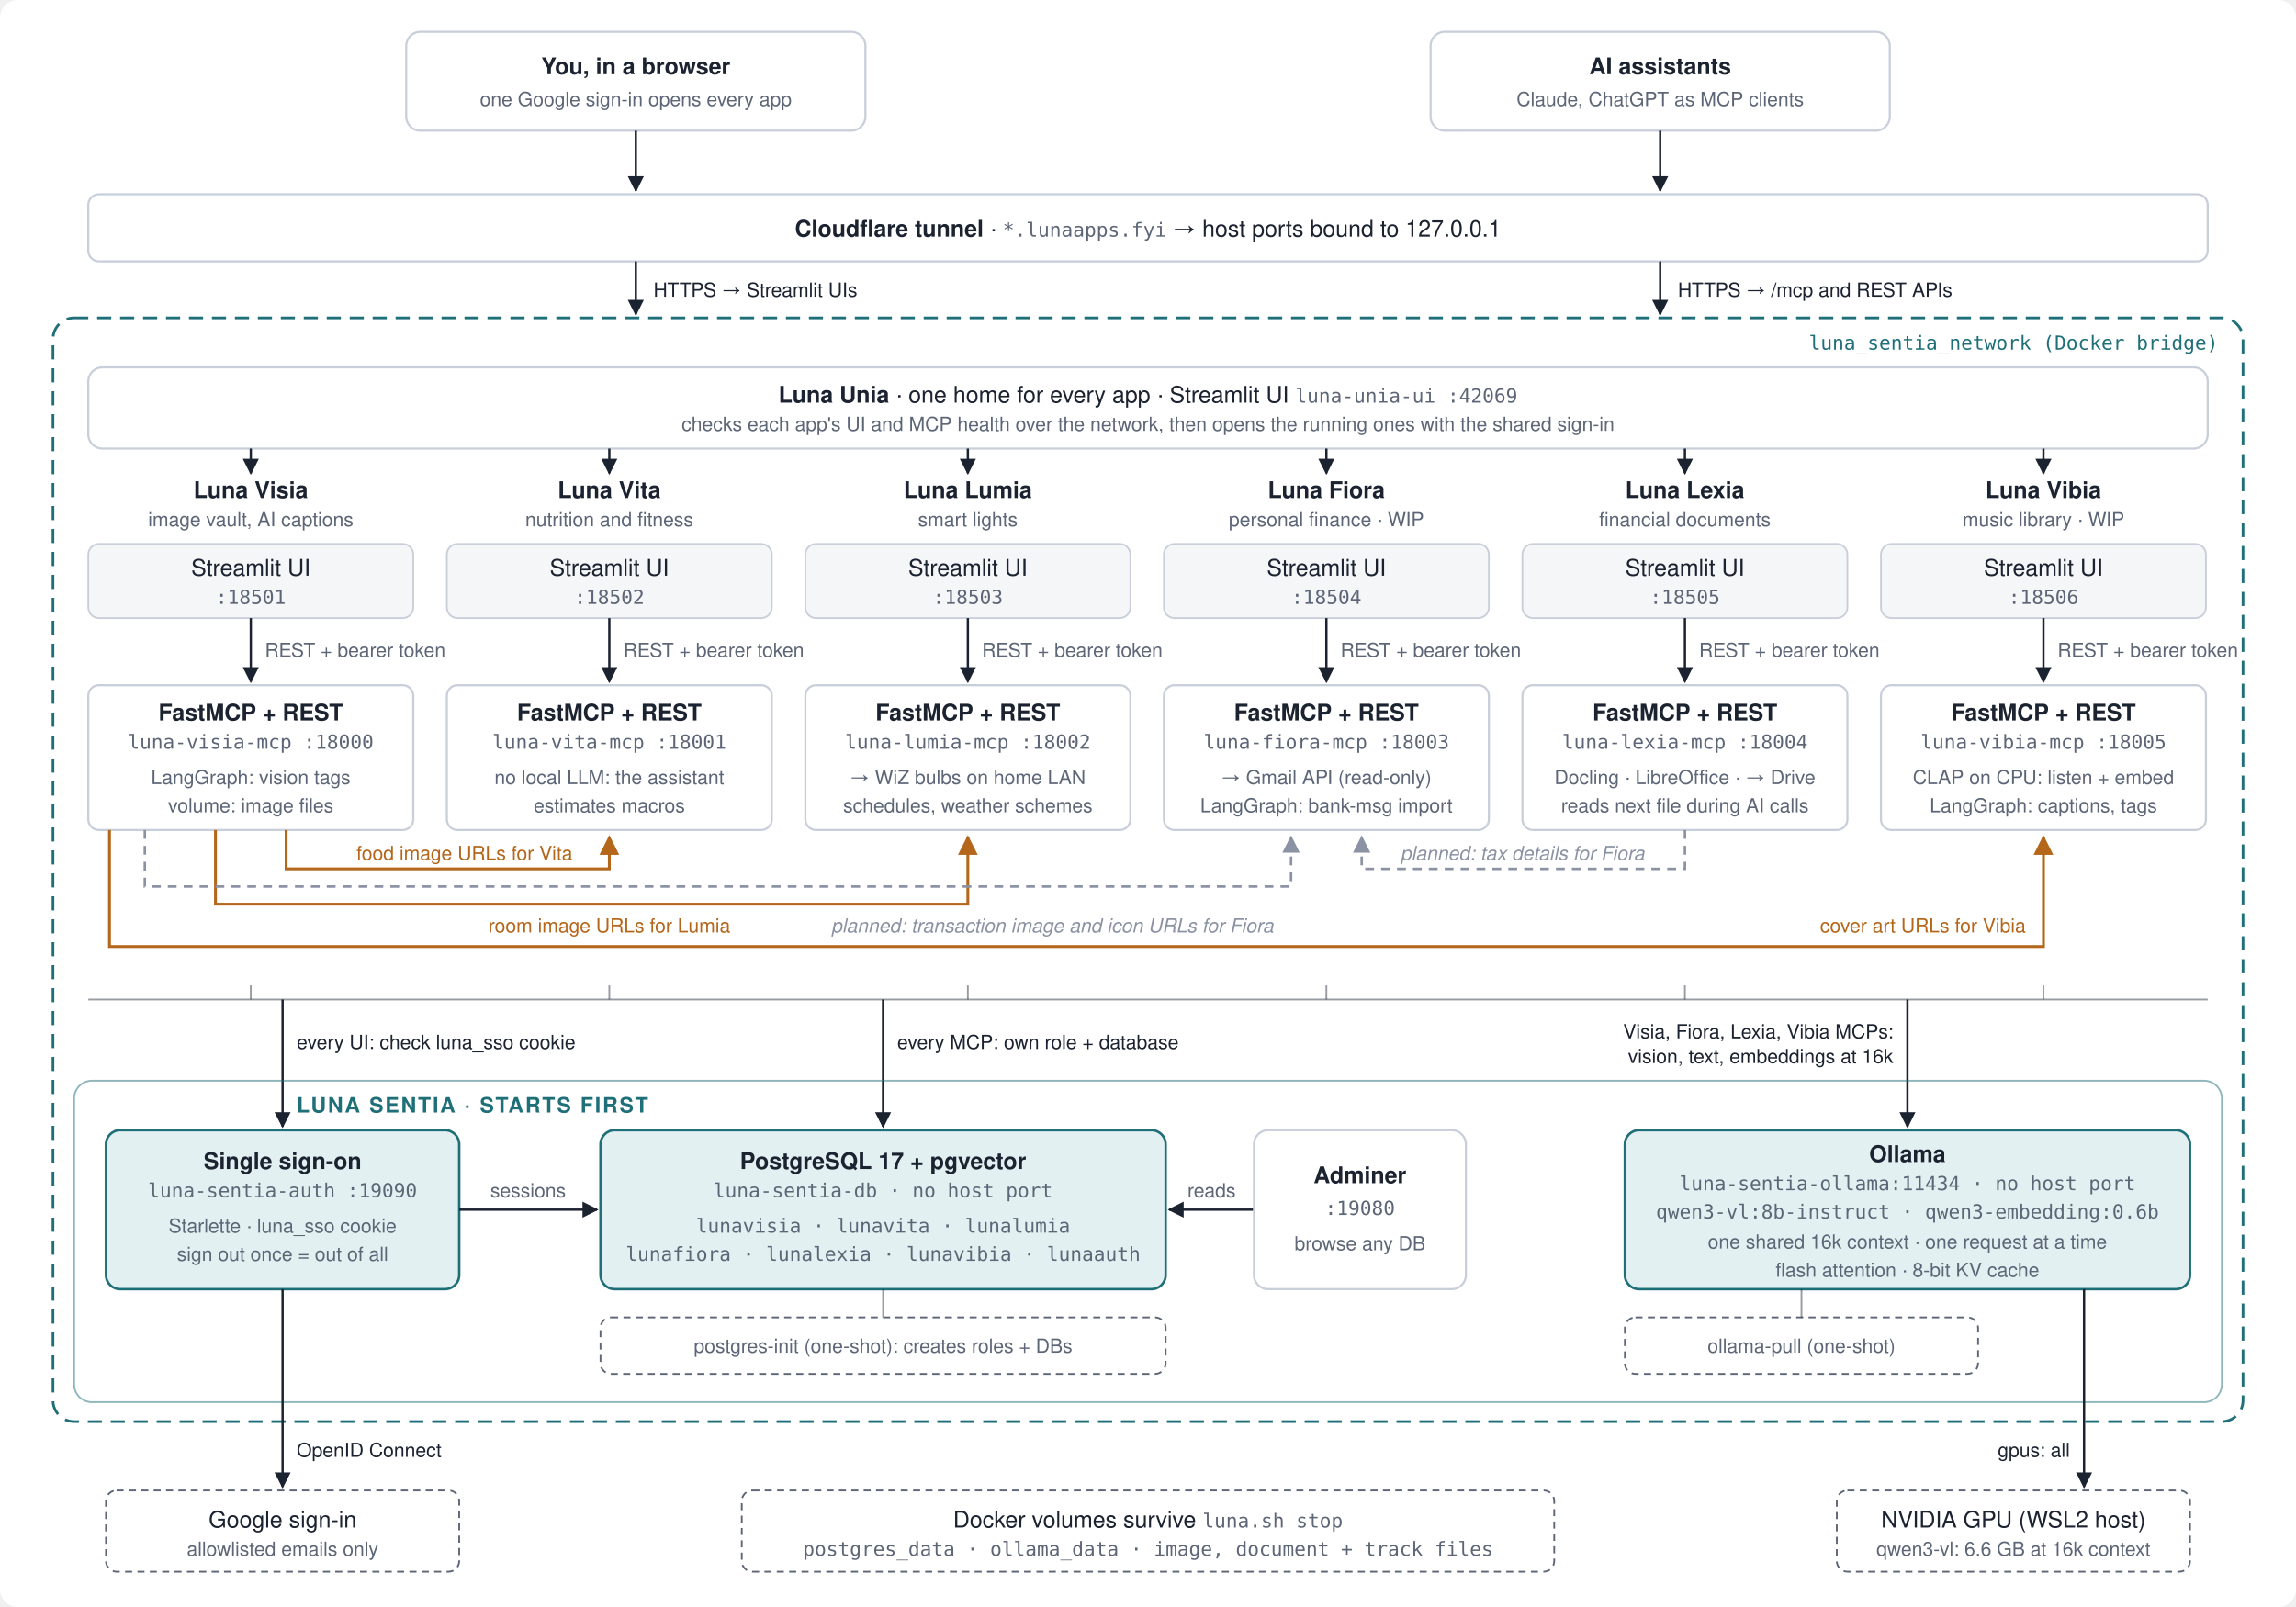
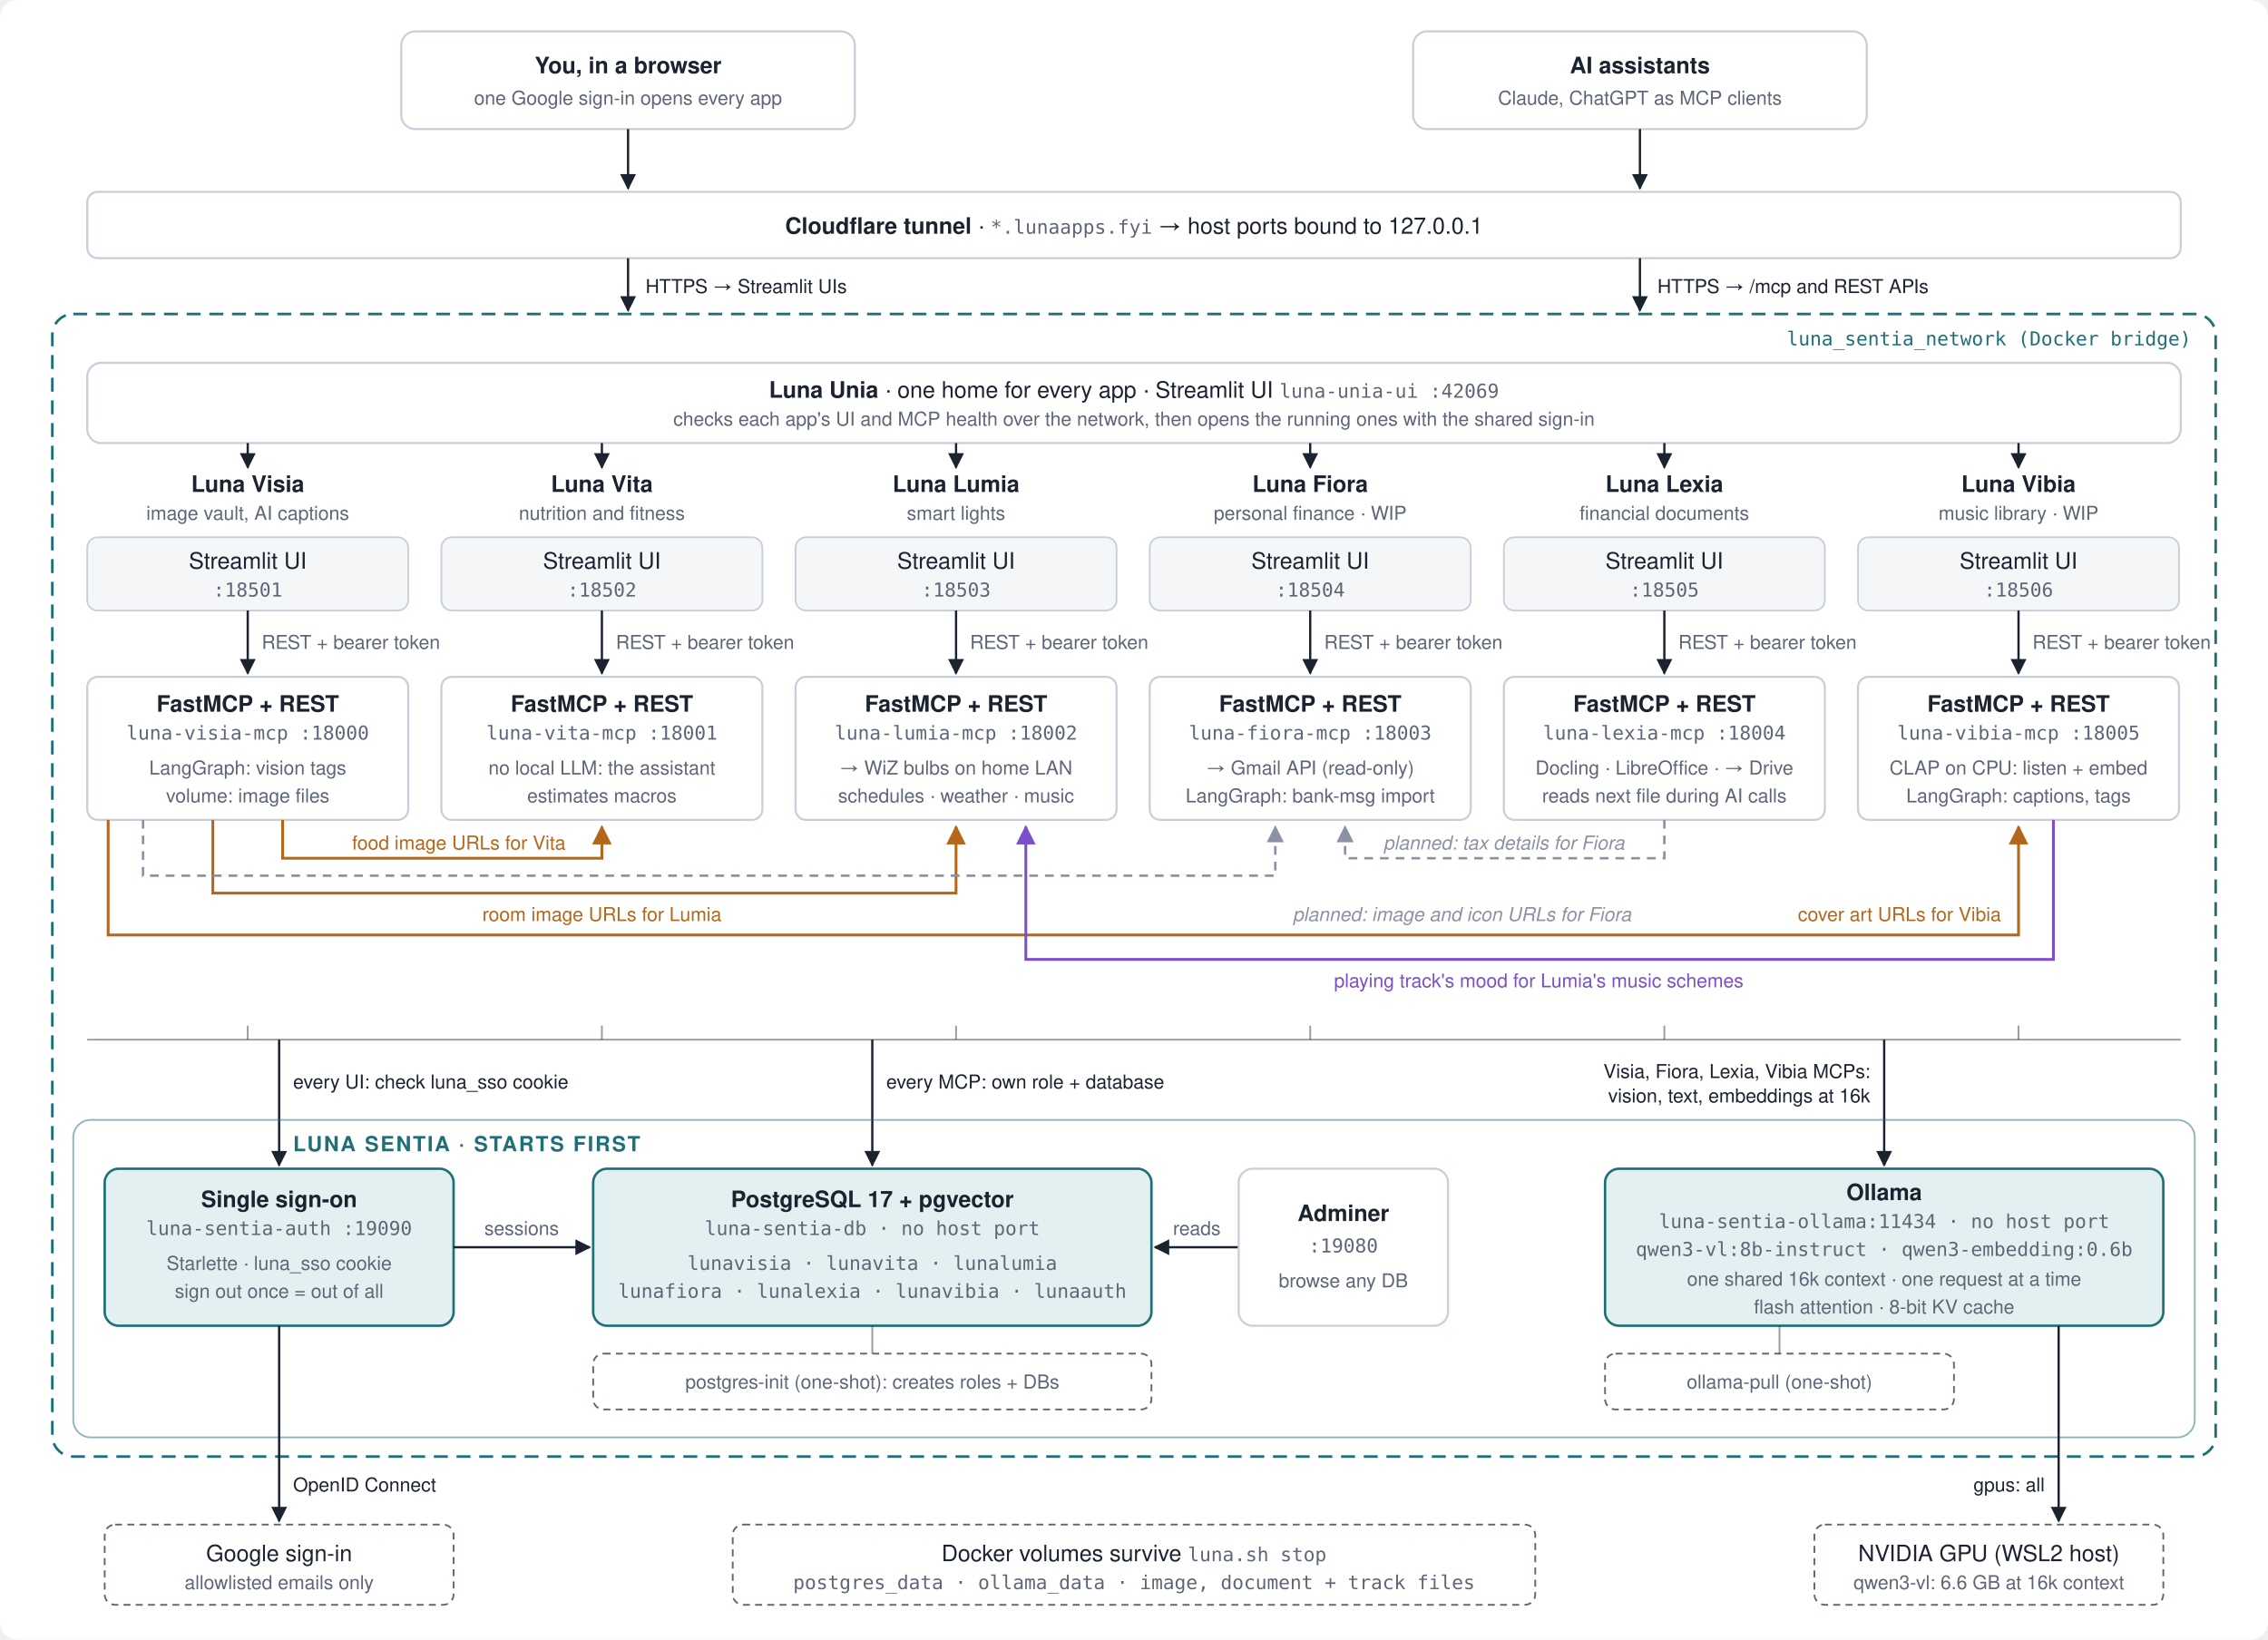
- <svg xmlns="http://www.w3.org/2000/svg" viewBox="0 0 1300 910" width="1300" height="910" role="img" aria-label="Clients reach six Luna apps through a Cloudflare tunnel. Luna Unia, one home page, checks which Luna apps are running and opens each one with the shared sign-in. Every app runs a Streamlit UI and a FastMCP service on the shared luna_sentia_network, and relies on Luna Sentia for sign-on, PostgreSQL and Ollama. Every app asks Ollama for the same 16k context, so they share one loaded copy of Qwen3-VL.">
+ <svg xmlns="http://www.w3.org/2000/svg" viewBox="0 0 1300 940" width="1300" height="940" role="img" aria-label="Clients reach six Luna apps through a Cloudflare tunnel. Luna Unia, one home page, checks which Luna apps are running and opens each one with the shared sign-in. Every app runs a Streamlit UI and a FastMCP service on the shared luna_sentia_network, and relies on Luna Sentia for sign-on, PostgreSQL and Ollama. Luna Vibia tells Luna Lumia the mood of the playing track for its music schemes. Every app asks Ollama for the same 16k context, so they share one loaded copy of Qwen3-VL.">
  <style>
svg{font-family:-apple-system,"Segoe UI",Helvetica,Arial,sans-serif}
.b{font-weight:600}.m{font-family:ui-monospace,SFMono-Regular,Menlo,Consolas,monospace;font-size:11px}
.bg{fill:#ffffff}.hc{fill:#1b2230}.hl{fill:#b4661a}.hp{fill:#8a92a3}
.box{fill:#ffffff;stroke:#c9cfda;stroke-width:1.2}.app{fill:#f5f6f8;stroke:#c9cfda}
.core{fill:#e3f0f1;stroke:#1f6f78;stroke-width:1.4}.ext{fill:none;stroke:#5d6677;stroke-dasharray:4 3}
.net{fill:none;stroke:#1f6f78;stroke-width:1.5;stroke-dasharray:8 5}.zone{fill:none;stroke:#1f6f78;stroke-opacity:.5}
.arrow{stroke:#1b2230;stroke-width:1.3;fill:none}.rule,.rule line{stroke:#1b2230;stroke-opacity:.45}
.xlink{stroke:#b4661a;stroke-width:1.6;fill:none}.plan{stroke:#8a92a3;stroke-width:1.4;fill:none;stroke-dasharray:5 4}
+ .mlink{stroke:#7b4fc9;stroke-width:1.6;fill:none}.hm{fill:#7b4fc9}.lm{fill:#7b4fc9;font-size:11px;font-weight:500}
.t{fill:#1b2230;font-size:13px}.s{fill:#5d6677;font-size:11px}.m{fill:#5d6677}.mc{fill:#1f6f78}
.lbl{fill:#1b2230;font-size:11px}.lk{fill:#b4661a;font-size:11px;font-weight:500}.pl{fill:#8a92a3;font-size:11px;font-style:italic}
.ct{fill:#1f6f78;font-size:12px;font-weight:600;letter-spacing:.08em}
@media (prefers-color-scheme:dark){
.bg{fill:#1a2029}.hc{fill:#e4e8ef}.hl{fill:#e3a35f}.hp{fill:#78819a}
.box{fill:#1a2029;stroke:#343d4b;stroke-width:1.2}.app{fill:#11151c;stroke:#343d4b}
.core{fill:#17303a;stroke:#5fb8c1;stroke-width:1.4}.ext{fill:none;stroke:#98a2b3;stroke-dasharray:4 3}
.net{fill:none;stroke:#5fb8c1;stroke-width:1.5;stroke-dasharray:8 5}.zone{fill:none;stroke:#5fb8c1;stroke-opacity:.5}
.arrow{stroke:#e4e8ef;stroke-width:1.3;fill:none}.rule,.rule line{stroke:#e4e8ef;stroke-opacity:.45}
.xlink{stroke:#e3a35f;stroke-width:1.6;fill:none}.plan{stroke:#78819a;stroke-width:1.4;fill:none;stroke-dasharray:5 4}
+ .mlink{stroke:#b394f0;stroke-width:1.6;fill:none}.hm{fill:#b394f0}.lm{fill:#b394f0;font-size:11px;font-weight:500}
.t{fill:#e4e8ef;font-size:13px}.s{fill:#98a2b3;font-size:11px}.m{fill:#98a2b3}.mc{fill:#5fb8c1}
.lbl{fill:#e4e8ef;font-size:11px}.lk{fill:#e3a35f;font-size:11px;font-weight:500}.pl{fill:#78819a;font-size:11px;font-style:italic}
.ct{fill:#5fb8c1;font-size:12px;font-weight:600;letter-spacing:.08em}
}
</style>
-   <rect class="bg" x="0" y="0" width="1300" height="910" rx="10" />
+   <rect class="bg" x="0" y="0" width="1300" height="940" rx="10" />
  <defs>
    <marker id="ah" viewBox="0 0 10 10" refX="9" refY="5" markerWidth="7" markerHeight="7" orient="auto-start-reverse">
      <path d="M0,0 L10,5 L0,10 z" class="hc" />
    </marker>
    <marker id="ahl" viewBox="0 0 10 10" refX="9" refY="5" markerWidth="7" markerHeight="7" orient="auto-start-reverse">
      <path d="M0,0 L10,5 L0,10 z" class="hl" />
    </marker>
    <marker id="ahp" viewBox="0 0 10 10" refX="9" refY="5" markerWidth="7" markerHeight="7" orient="auto-start-reverse">
      <path d="M0,0 L10,5 L0,10 z" class="hp" />
+     </marker>
+     <marker id="ahm" viewBox="0 0 10 10" refX="9" refY="5" markerWidth="7" markerHeight="7" orient="auto-start-reverse">
+       <path d="M0,0 L10,5 L0,10 z" class="hm" />
    </marker>
  </defs>
  <rect class="box" x="230" y="18" width="260" height="56" rx="8" />
  <text class="t b" x="360" y="42" text-anchor="middle">You, in a browser</text>
  <text class="s" x="360" y="60" text-anchor="middle">one Google sign-in opens every app</text>
  <rect class="box" x="810" y="18" width="260" height="56" rx="8" />
  <text class="t b" x="940" y="42" text-anchor="middle">AI assistants</text>
  <text class="s" x="940" y="60" text-anchor="middle">Claude, ChatGPT as MCP clients</text>
  <line class="arrow" x1="360" y1="74" x2="360" y2="108" marker-end="url(#ah)" />
  <line class="arrow" x1="940" y1="74" x2="940" y2="108" marker-end="url(#ah)" />
  <rect class="box" x="50" y="110" width="1200" height="38" rx="6" />
  <text class="t" x="650" y="134" text-anchor="middle">
    <tspan class="b">Cloudflare tunnel</tspan> · <tspan class="m">*.lunaapps.fyi</tspan> → host ports bound to 127.0.0.1</text>
  <line class="arrow" x1="360" y1="148" x2="360" y2="178" marker-end="url(#ah)" />
  <text class="lbl" x="370" y="168">HTTPS → Streamlit UIs</text>
  <line class="arrow" x1="940" y1="148" x2="940" y2="178" marker-end="url(#ah)" />
  <text class="lbl" x="950" y="168">HTTPS → /mcp and REST APIs</text>
-   <rect class="net" x="30" y="180" width="1240" height="625" rx="12" />
+   <rect class="net" x="30" y="180" width="1240" height="655" rx="12" />
  <text class="m mc" x="1256" y="198" text-anchor="end">luna_sentia_network (Docker bridge)</text>
  <rect class="box" x="50" y="208" width="1200" height="46" rx="8" />
  <text class="t" x="650" y="228" text-anchor="middle">
    <tspan class="b">Luna Unia</tspan> · one home for every app · Streamlit UI <tspan class="m">luna-unia-ui :42069</tspan>
  </text>
  <text class="s" x="650" y="244" text-anchor="middle">checks each app's UI and MCP health over the network, then opens the running ones with the shared sign-in</text>
  <g>
    <line class="arrow" x1="142" y1="254" x2="142" y2="268" marker-end="url(#ah)" />
    <line class="arrow" x1="345" y1="254" x2="345" y2="268" marker-end="url(#ah)" />
    <line class="arrow" x1="548" y1="254" x2="548" y2="268" marker-end="url(#ah)" />
    <line class="arrow" x1="751" y1="254" x2="751" y2="268" marker-end="url(#ah)" />
    <line class="arrow" x1="954" y1="254" x2="954" y2="268" marker-end="url(#ah)" />
    <line class="arrow" x1="1157" y1="254" x2="1157" y2="268" marker-end="url(#ah)" />
  </g>
  <g>
    <text class="t b" x="142" y="282" text-anchor="middle">Luna Visia</text>
    <text class="s" x="142" y="298" text-anchor="middle">image vault, AI captions</text>
    <text class="t b" x="345" y="282" text-anchor="middle">Luna Vita</text>
    <text class="s" x="345" y="298" text-anchor="middle">nutrition and fitness</text>
    <text class="t b" x="548" y="282" text-anchor="middle">Luna Lumia</text>
    <text class="s" x="548" y="298" text-anchor="middle">smart lights</text>
    <text class="t b" x="751" y="282" text-anchor="middle">Luna Fiora</text>
    <text class="s" x="751" y="298" text-anchor="middle">personal finance · WIP</text>
    <text class="t b" x="954" y="282" text-anchor="middle">Luna Lexia</text>
    <text class="s" x="954" y="298" text-anchor="middle">financial documents</text>
    <text class="t b" x="1157" y="282" text-anchor="middle">Luna Vibia</text>
    <text class="s" x="1157" y="298" text-anchor="middle">music library · WIP</text>
  </g>
  <g>
    <rect class="app" x="50" y="308" width="184" height="42" rx="6" />
    <rect class="app" x="253" y="308" width="184" height="42" rx="6" />
    <rect class="app" x="456" y="308" width="184" height="42" rx="6" />
    <rect class="app" x="659" y="308" width="184" height="42" rx="6" />
    <rect class="app" x="862" y="308" width="184" height="42" rx="6" />
    <rect class="app" x="1065" y="308" width="184" height="42" rx="6" />
    <text class="t" x="142" y="326" text-anchor="middle">Streamlit UI</text>
    <text class="m" x="142" y="342" text-anchor="middle">:18501</text>
    <text class="t" x="345" y="326" text-anchor="middle">Streamlit UI</text>
    <text class="m" x="345" y="342" text-anchor="middle">:18502</text>
    <text class="t" x="548" y="326" text-anchor="middle">Streamlit UI</text>
    <text class="m" x="548" y="342" text-anchor="middle">:18503</text>
    <text class="t" x="751" y="326" text-anchor="middle">Streamlit UI</text>
    <text class="m" x="751" y="342" text-anchor="middle">:18504</text>
    <text class="t" x="954" y="326" text-anchor="middle">Streamlit UI</text>
    <text class="m" x="954" y="342" text-anchor="middle">:18505</text>
    <text class="t" x="1157" y="326" text-anchor="middle">Streamlit UI</text>
    <text class="m" x="1157" y="342" text-anchor="middle">:18506</text>
  </g>
  <g>
    <line class="arrow" x1="142" y1="350" x2="142" y2="386" marker-end="url(#ah)" />
    <line class="arrow" x1="345" y1="350" x2="345" y2="386" marker-end="url(#ah)" />
    <line class="arrow" x1="548" y1="350" x2="548" y2="386" marker-end="url(#ah)" />
    <line class="arrow" x1="751" y1="350" x2="751" y2="386" marker-end="url(#ah)" />
    <line class="arrow" x1="954" y1="350" x2="954" y2="386" marker-end="url(#ah)" />
    <line class="arrow" x1="1157" y1="350" x2="1157" y2="386" marker-end="url(#ah)" />
    <text class="s" x="150" y="372">REST + bearer token</text>
    <text class="s" x="353" y="372">REST + bearer token</text>
    <text class="s" x="556" y="372">REST + bearer token</text>
    <text class="s" x="759" y="372">REST + bearer token</text>
    <text class="s" x="962" y="372">REST + bearer token</text>
    <text class="s" x="1165" y="372">REST + bearer token</text>
  </g>
  <g>
    <rect class="box" x="50" y="388" width="184" height="82" rx="6" />
    <rect class="box" x="253" y="388" width="184" height="82" rx="6" />
    <rect class="box" x="456" y="388" width="184" height="82" rx="6" />
    <rect class="box" x="659" y="388" width="184" height="82" rx="6" />
    <rect class="box" x="862" y="388" width="184" height="82" rx="6" />
    <rect class="box" x="1065" y="388" width="184" height="82" rx="6" />
    <text class="t b" x="142" y="408" text-anchor="middle">FastMCP + REST</text>
    <text class="m" x="142" y="424" text-anchor="middle">luna-visia-mcp :18000</text>
    <text class="s" x="142" y="444" text-anchor="middle">LangGraph: vision tags</text>
    <text class="s" x="142" y="460" text-anchor="middle">volume: image files</text>
    <text class="t b" x="345" y="408" text-anchor="middle">FastMCP + REST</text>
    <text class="m" x="345" y="424" text-anchor="middle">luna-vita-mcp :18001</text>
    <text class="s" x="345" y="444" text-anchor="middle">no local LLM: the assistant</text>
    <text class="s" x="345" y="460" text-anchor="middle">estimates macros</text>
    <text class="t b" x="548" y="408" text-anchor="middle">FastMCP + REST</text>
    <text class="m" x="548" y="424" text-anchor="middle">luna-lumia-mcp :18002</text>
    <text class="s" x="548" y="444" text-anchor="middle">→ WiZ bulbs on home LAN</text>
-     <text class="s" x="548" y="460" text-anchor="middle">schedules, weather schemes</text>
+     <text class="s" x="548" y="460" text-anchor="middle">schedules · weather · music</text>
    <text class="t b" x="751" y="408" text-anchor="middle">FastMCP + REST</text>
    <text class="m" x="751" y="424" text-anchor="middle">luna-fiora-mcp :18003</text>
    <text class="s" x="751" y="444" text-anchor="middle">→ Gmail API (read-only)</text>
    <text class="s" x="751" y="460" text-anchor="middle">LangGraph: bank-msg import</text>
    <text class="t b" x="954" y="408" text-anchor="middle">FastMCP + REST</text>
    <text class="m" x="954" y="424" text-anchor="middle">luna-lexia-mcp :18004</text>
    <text class="s" x="954" y="444" text-anchor="middle">Docling · LibreOffice · → Drive</text>
    <text class="s" x="954" y="460" text-anchor="middle">reads next file during AI calls</text>
    <text class="t b" x="1157" y="408" text-anchor="middle">FastMCP + REST</text>
    <text class="m" x="1157" y="424" text-anchor="middle">luna-vibia-mcp :18005</text>
    <text class="s" x="1157" y="444" text-anchor="middle">CLAP on CPU: listen + embed</text>
    <text class="s" x="1157" y="460" text-anchor="middle">LangGraph: captions, tags</text>
  </g>
  <polyline class="xlink" points="162,470 162,492 345,492 345,474" marker-end="url(#ahl)" />
  <text class="lk" x="263" y="487" text-anchor="middle">food image URLs for Vita</text>
  <polyline class="xlink" points="122,470 122,512 548,512 548,474" marker-end="url(#ahl)" />
  <text class="lk" x="345" y="528" text-anchor="middle">room image URLs for Lumia</text>
  <polyline class="plan" points="954,470 954,492 771,492 771,474" marker-end="url(#ahp)" />
  <text class="pl" x="862" y="487" text-anchor="middle">planned: tax details for Fiora</text>
  <polyline class="plan" points="82,470 82,502 731,502 731,474" marker-end="url(#ahp)" />
-   <text class="pl" x="721" y="528" text-anchor="end">planned: transaction image and icon URLs for Fiora</text>
+   <text class="pl" x="741" y="528">planned: image and icon URLs for Fiora</text>
  <polyline class="xlink" points="62,470 62,536 1157,536 1157,474" marker-end="url(#ahl)" />
  <text class="lk" x="1147" y="528" text-anchor="end">cover art URLs for Vibia</text>
-   <line x1="50" y1="566" x2="1250" y2="566" class="rule" stroke-opacity=".45" />
-   <g class="rule" stroke-opacity=".45">
-     <line x1="142" y1="558" x2="142" y2="566" />
-     <line x1="345" y1="558" x2="345" y2="566" />
-     <line x1="548" y1="558" x2="548" y2="566" />
-     <line x1="751" y1="558" x2="751" y2="566" />
-     <line x1="954" y1="558" x2="954" y2="566" />
-     <line x1="1157" y1="558" x2="1157" y2="566" />
-   </g>
-   <line class="arrow" x1="160" y1="566" x2="160" y2="638" marker-end="url(#ah)" />
-   <text class="lbl" x="168" y="594">every UI: check luna_sso cookie</text>
-   <line class="arrow" x1="500" y1="566" x2="500" y2="638" marker-end="url(#ah)" />
-   <text class="lbl" x="508" y="594">every MCP: own role + database</text>
-   <line class="arrow" x1="1080" y1="566" x2="1080" y2="638" marker-end="url(#ah)" />
-   <text class="lbl" x="1072" y="588" text-anchor="end">Visia, Fiora, Lexia, Vibia MCPs:</text>
-   <text class="lbl" x="1072" y="602" text-anchor="end">vision, text, embeddings at 16k</text>
-   <rect class="zone" x="42" y="612" width="1216" height="182" rx="10" />
-   <text class="ct" x="168" y="630">LUNA SENTIA · STARTS FIRST</text>
-   <rect class="core" x="60" y="640" width="200" height="90" rx="8" />
-   <text class="t b" x="160" y="662" text-anchor="middle">Single sign-on</text>
-   <text class="m" x="160" y="678" text-anchor="middle">luna-sentia-auth :19090</text>
-   <text class="s" x="160" y="698" text-anchor="middle">Starlette · luna_sso cookie</text>
-   <text class="s" x="160" y="714" text-anchor="middle">sign out once = out of all</text>
-   <line class="arrow" x1="260" y1="685" x2="338" y2="685" marker-end="url(#ah)" />
-   <text class="s" x="299" y="678" text-anchor="middle">sessions</text>
-   <rect class="core" x="340" y="640" width="320" height="90" rx="8" />
-   <text class="t b" x="500" y="662" text-anchor="middle">PostgreSQL 17 + pgvector</text>
-   <text class="m" x="500" y="678" text-anchor="middle">luna-sentia-db · no host port</text>
-   <text class="m" x="500" y="698" text-anchor="middle">lunavisia · lunavita · lunalumia</text>
-   <text class="m" x="500" y="714" text-anchor="middle">lunafiora · lunalexia · lunavibia · lunaauth</text>
-   <line class="arrow" x1="710" y1="685" x2="662" y2="685" marker-end="url(#ah)" />
-   <text class="s" x="686" y="678" text-anchor="middle">reads</text>
-   <rect class="box" x="710" y="640" width="120" height="90" rx="8" />
-   <text class="t b" x="770" y="670" text-anchor="middle">Adminer</text>
-   <text class="m" x="770" y="688" text-anchor="middle">:19080</text>
-   <text class="s" x="770" y="708" text-anchor="middle">browse any DB</text>
-   <rect class="core" x="920" y="640" width="320" height="90" rx="8" />
-   <text class="t b" x="1080" y="658" text-anchor="middle">Ollama</text>
-   <text class="m" x="1080" y="674" text-anchor="middle">luna-sentia-ollama:11434 · no host port</text>
-   <text class="m" x="1080" y="690" text-anchor="middle">qwen3-vl:8b-instruct · qwen3-embedding:0.6b</text>
-   <text class="s" x="1080" y="707" text-anchor="middle">one shared 16k context · one request at a time</text>
-   <text class="s" x="1080" y="723" text-anchor="middle">flash attention · 8-bit KV cache</text>
-   <rect class="ext" x="340" y="746" width="320" height="32" rx="6" />
-   <text class="s" x="500" y="766" text-anchor="middle">postgres-init (one-shot): creates roles + DBs</text>
-   <line x1="500" y1="730" x2="500" y2="746" class="rule" stroke-opacity=".45" />
-   <rect class="ext" x="920" y="746" width="200" height="32" rx="6" />
-   <text class="s" x="1020" y="766" text-anchor="middle">ollama-pull (one-shot)</text>
-   <line x1="1020" y1="730" x2="1020" y2="746" class="rule" stroke-opacity=".45" />
-   <line class="arrow" x1="160" y1="730" x2="160" y2="842" marker-end="url(#ah)" />
-   <text class="lbl" x="168" y="825">OpenID Connect</text>
-   <rect class="ext" x="60" y="844" width="200" height="46" rx="6" />
-   <text class="t" x="160" y="865" text-anchor="middle">Google sign-in</text>
-   <text class="s" x="160" y="881" text-anchor="middle">allowlisted emails only</text>
-   <line class="arrow" x1="1180" y1="730" x2="1180" y2="842" marker-end="url(#ah)" />
-   <text class="lbl" x="1172" y="825" text-anchor="end">gpus: all</text>
-   <rect class="ext" x="1040" y="844" width="200" height="46" rx="6" />
-   <text class="t" x="1140" y="865" text-anchor="middle">NVIDIA GPU (WSL2 host)</text>
-   <text class="s" x="1140" y="881" text-anchor="middle">qwen3-vl: 6.6 GB at 16k context</text>
-   <rect class="ext" x="420" y="844" width="460" height="46" rx="6" />
-   <text class="t" x="650" y="865" text-anchor="middle">Docker volumes survive <tspan class="m">luna.sh stop</tspan>
-   </text>
-   <text class="m" x="650" y="881" text-anchor="middle">postgres_data · ollama_data · image, document + track files</text>
+   <polyline class="mlink" points="1177,470 1177,550 588,550 588,474" marker-end="url(#ahm)" />
+   <text class="lm" x="882" y="566" text-anchor="middle">playing track's mood for Lumia's music schemes</text>
+   <g transform="translate(0,30)">
+     <line x1="50" y1="566" x2="1250" y2="566" class="rule" stroke-opacity=".45" />
+     <g class="rule" stroke-opacity=".45">
+       <line x1="142" y1="558" x2="142" y2="566" />
+       <line x1="345" y1="558" x2="345" y2="566" />
+       <line x1="548" y1="558" x2="548" y2="566" />
+       <line x1="751" y1="558" x2="751" y2="566" />
+       <line x1="954" y1="558" x2="954" y2="566" />
+       <line x1="1157" y1="558" x2="1157" y2="566" />
+     </g>
+     <line class="arrow" x1="160" y1="566" x2="160" y2="638" marker-end="url(#ah)" />
+     <text class="lbl" x="168" y="594">every UI: check luna_sso cookie</text>
+     <line class="arrow" x1="500" y1="566" x2="500" y2="638" marker-end="url(#ah)" />
+     <text class="lbl" x="508" y="594">every MCP: own role + database</text>
+     <line class="arrow" x1="1080" y1="566" x2="1080" y2="638" marker-end="url(#ah)" />
+     <text class="lbl" x="1072" y="588" text-anchor="end">Visia, Fiora, Lexia, Vibia MCPs:</text>
+     <text class="lbl" x="1072" y="602" text-anchor="end">vision, text, embeddings at 16k</text>
+     <rect class="zone" x="42" y="612" width="1216" height="182" rx="10" />
+     <text class="ct" x="168" y="630">LUNA SENTIA · STARTS FIRST</text>
+     <rect class="core" x="60" y="640" width="200" height="90" rx="8" />
+     <text class="t b" x="160" y="662" text-anchor="middle">Single sign-on</text>
+     <text class="m" x="160" y="678" text-anchor="middle">luna-sentia-auth :19090</text>
+     <text class="s" x="160" y="698" text-anchor="middle">Starlette · luna_sso cookie</text>
+     <text class="s" x="160" y="714" text-anchor="middle">sign out once = out of all</text>
+     <line class="arrow" x1="260" y1="685" x2="338" y2="685" marker-end="url(#ah)" />
+     <text class="s" x="299" y="678" text-anchor="middle">sessions</text>
+     <rect class="core" x="340" y="640" width="320" height="90" rx="8" />
+     <text class="t b" x="500" y="662" text-anchor="middle">PostgreSQL 17 + pgvector</text>
+     <text class="m" x="500" y="678" text-anchor="middle">luna-sentia-db · no host port</text>
+     <text class="m" x="500" y="698" text-anchor="middle">lunavisia · lunavita · lunalumia</text>
+     <text class="m" x="500" y="714" text-anchor="middle">lunafiora · lunalexia · lunavibia · lunaauth</text>
+     <line class="arrow" x1="710" y1="685" x2="662" y2="685" marker-end="url(#ah)" />
+     <text class="s" x="686" y="678" text-anchor="middle">reads</text>
+     <rect class="box" x="710" y="640" width="120" height="90" rx="8" />
+     <text class="t b" x="770" y="670" text-anchor="middle">Adminer</text>
+     <text class="m" x="770" y="688" text-anchor="middle">:19080</text>
+     <text class="s" x="770" y="708" text-anchor="middle">browse any DB</text>
+     <rect class="core" x="920" y="640" width="320" height="90" rx="8" />
+     <text class="t b" x="1080" y="658" text-anchor="middle">Ollama</text>
+     <text class="m" x="1080" y="674" text-anchor="middle">luna-sentia-ollama:11434 · no host port</text>
+     <text class="m" x="1080" y="690" text-anchor="middle">qwen3-vl:8b-instruct · qwen3-embedding:0.6b</text>
+     <text class="s" x="1080" y="707" text-anchor="middle">one shared 16k context · one request at a time</text>
+     <text class="s" x="1080" y="723" text-anchor="middle">flash attention · 8-bit KV cache</text>
+     <rect class="ext" x="340" y="746" width="320" height="32" rx="6" />
+     <text class="s" x="500" y="766" text-anchor="middle">postgres-init (one-shot): creates roles + DBs</text>
+     <line x1="500" y1="730" x2="500" y2="746" class="rule" stroke-opacity=".45" />
+     <rect class="ext" x="920" y="746" width="200" height="32" rx="6" />
+     <text class="s" x="1020" y="766" text-anchor="middle">ollama-pull (one-shot)</text>
+     <line x1="1020" y1="730" x2="1020" y2="746" class="rule" stroke-opacity=".45" />
+     <line class="arrow" x1="160" y1="730" x2="160" y2="842" marker-end="url(#ah)" />
+     <text class="lbl" x="168" y="825">OpenID Connect</text>
+     <rect class="ext" x="60" y="844" width="200" height="46" rx="6" />
+     <text class="t" x="160" y="865" text-anchor="middle">Google sign-in</text>
+     <text class="s" x="160" y="881" text-anchor="middle">allowlisted emails only</text>
+     <line class="arrow" x1="1180" y1="730" x2="1180" y2="842" marker-end="url(#ah)" />
+     <text class="lbl" x="1172" y="825" text-anchor="end">gpus: all</text>
+     <rect class="ext" x="1040" y="844" width="200" height="46" rx="6" />
+     <text class="t" x="1140" y="865" text-anchor="middle">NVIDIA GPU (WSL2 host)</text>
+     <text class="s" x="1140" y="881" text-anchor="middle">qwen3-vl: 6.6 GB at 16k context</text>
+     <rect class="ext" x="420" y="844" width="460" height="46" rx="6" />
+     <text class="t" x="650" y="865" text-anchor="middle">Docker volumes survive <tspan class="m">luna.sh stop</tspan>
+     </text>
+     <text class="m" x="650" y="881" text-anchor="middle">postgres_data · ollama_data · image, document + track files</text>
+   </g>
</svg>
